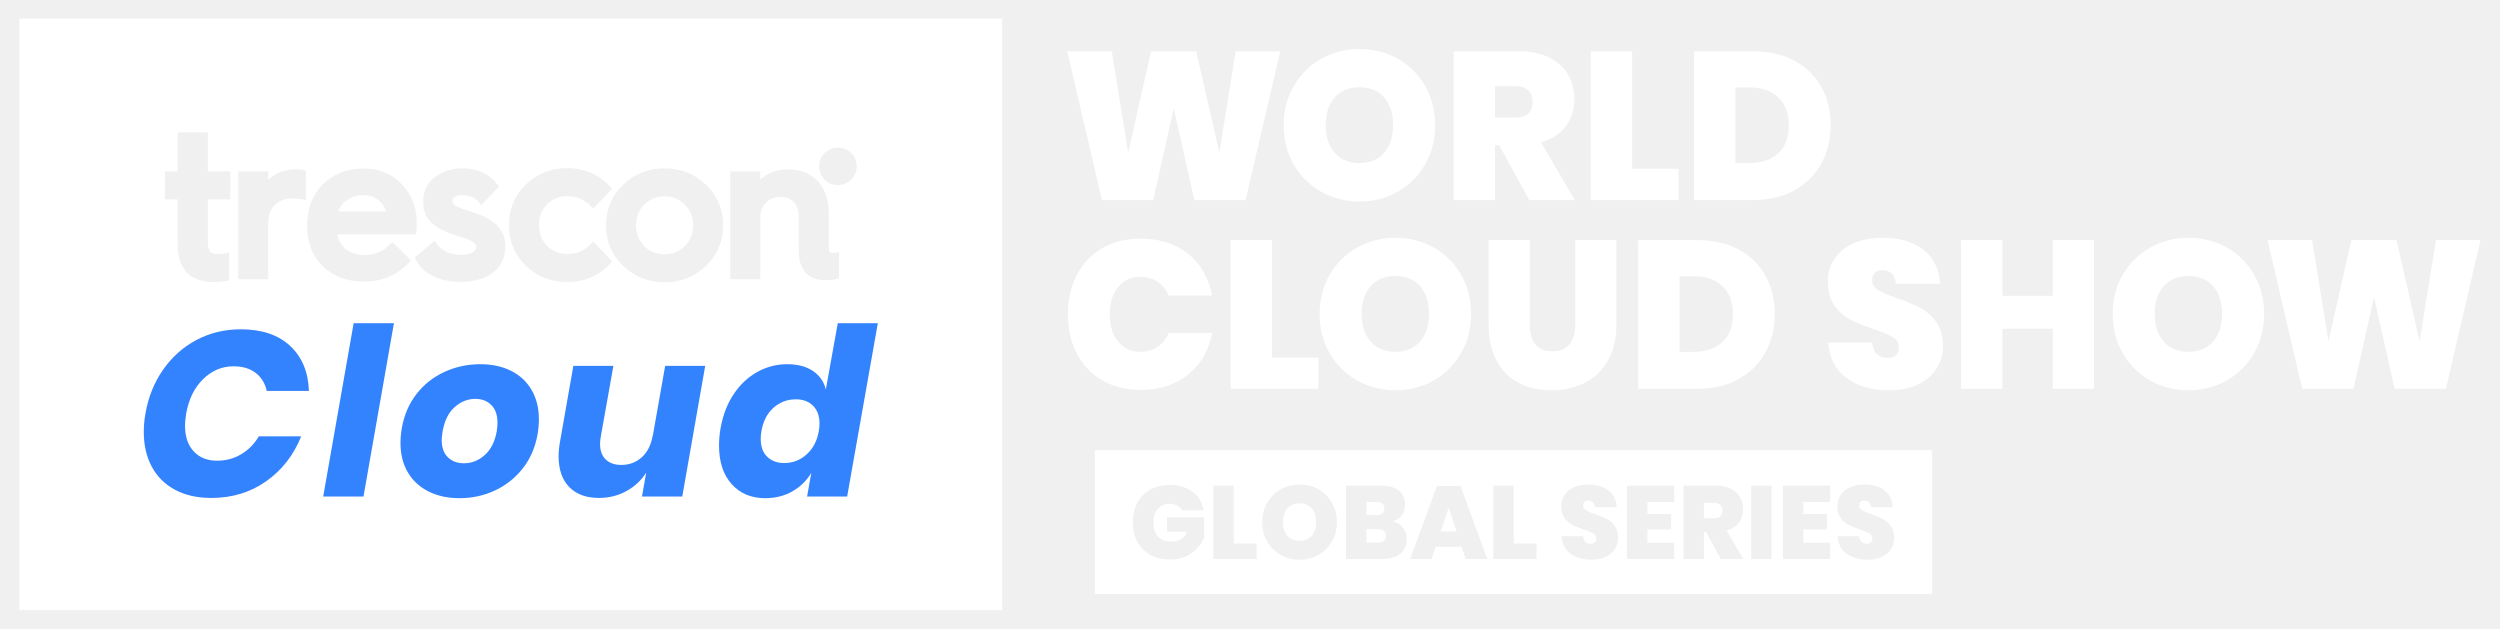
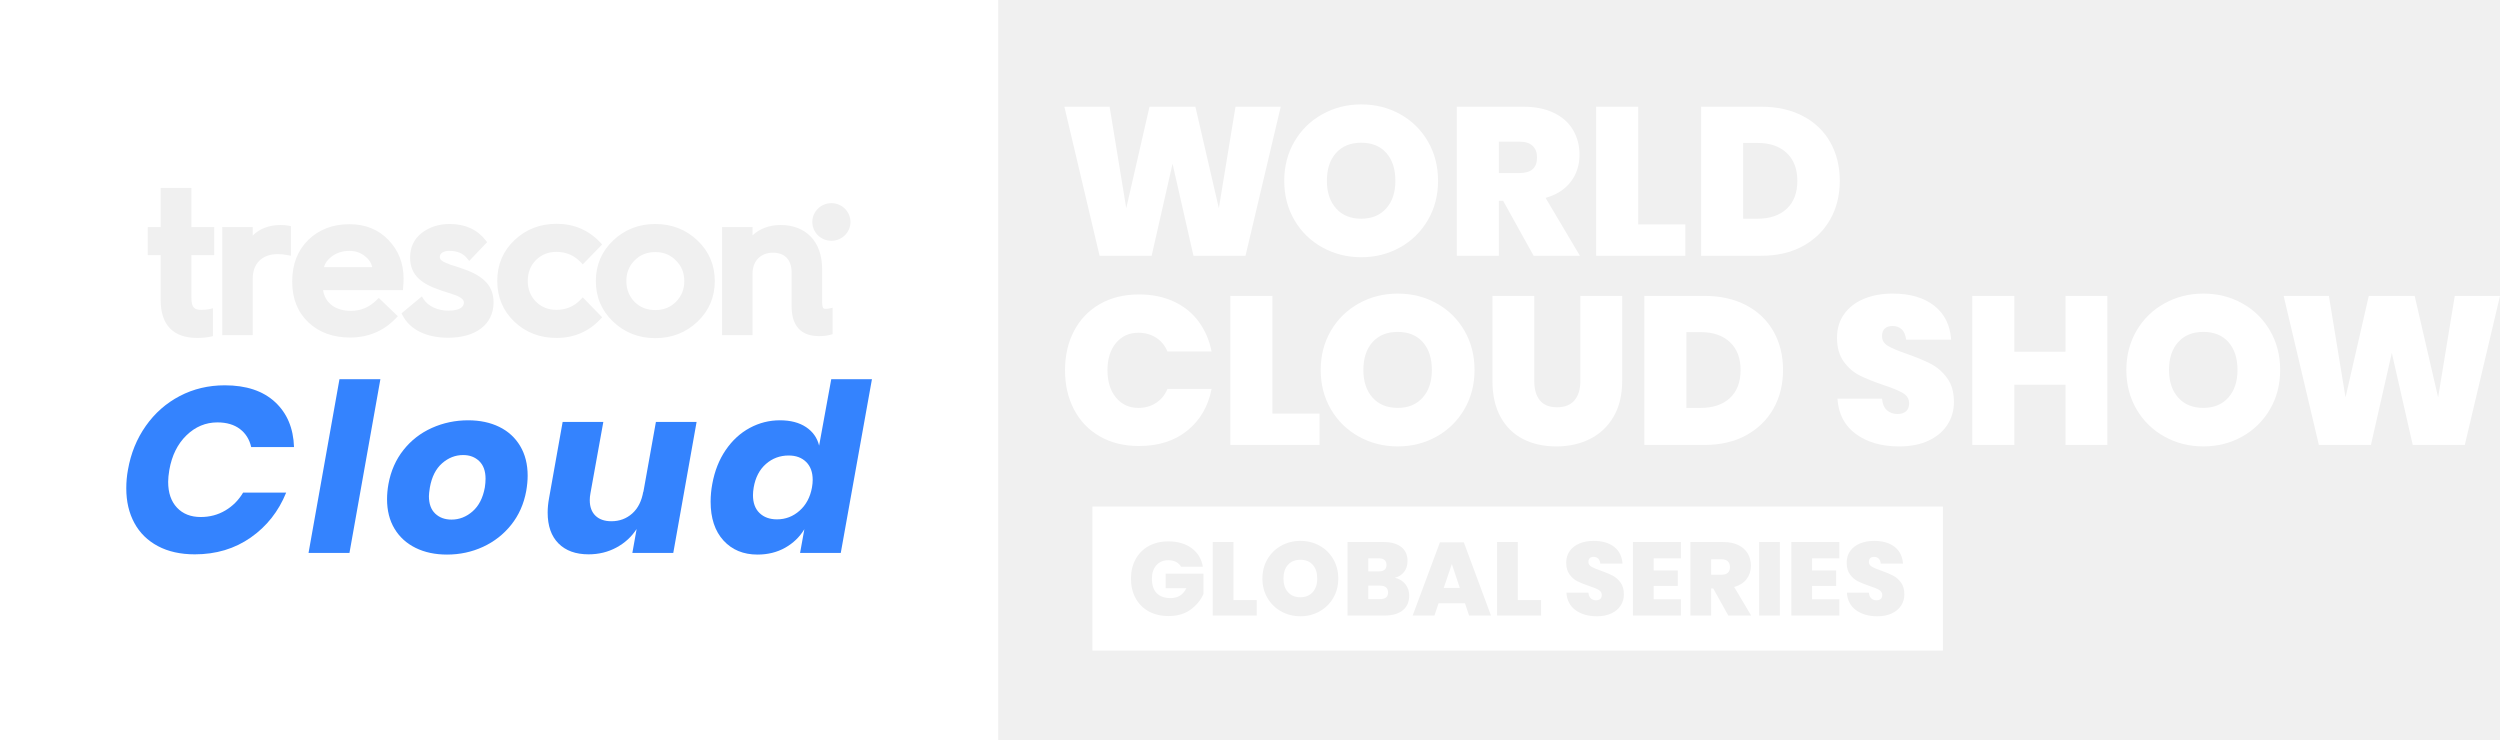
- <svg xmlns="http://www.w3.org/2000/svg" version="1.1" id="Isolation_Mode" x="0px" y="0px" width="657.333px" height="165.333px" viewBox="0 0 657.333 165.333" enable-background="new 0 0 657.333 165.333" xml:space="preserve">
-   <g>
-     <g>
-       <polygon fill="#FFFFFF" points="336.62,13.5 327.504,52.6 314.032,52.6 308.62,28.466 303.208,52.6 289.732,52.6 280.621,13.5     292.328,13.5 296.635,40.12 302.655,13.5 314.529,13.5 320.602,40.12 324.912,13.5   " />
-       <path fill="#FFFFFF" d="M367.54,15.46c3.035,1.713,5.428,4.099,7.18,7.153c1.746,3.056,2.623,6.496,2.623,10.328    c0,3.828-0.885,7.271-2.65,10.324c-1.77,3.057-4.17,5.44-7.207,7.153c-3.039,1.711-6.379,2.567-10.023,2.567    s-6.996-0.856-10.051-2.567c-3.057-1.713-5.469-4.097-7.234-7.153c-1.768-3.055-2.65-6.496-2.65-10.324    c0-3.832,0.885-7.272,2.65-10.328c1.768-3.057,4.178-5.44,7.234-7.153c3.055-1.711,6.406-2.567,10.051-2.567    C361.139,12.893,364.5,13.75,367.54,15.46 M350.946,25.624c-1.586,1.785-2.377,4.225-2.377,7.318c0,3.018,0.791,5.428,2.377,7.232    c1.58,1.805,3.754,2.705,6.516,2.705c2.723,0,4.877-0.9,6.461-2.705c1.582-1.805,2.373-4.215,2.373-7.232    c0-3.094-0.781-5.533-2.346-7.318c-1.566-1.787-3.729-2.68-6.488-2.68S352.526,23.836,350.946,25.624" />
-       <path fill="#FFFFFF" d="M402.083,52.6l-7.898-14.416h-1.104V52.6H382.2V13.5h17.176c3.129,0,5.789,0.544,7.979,1.629    c2.191,1.087,3.842,2.588,4.943,4.501c1.104,1.915,1.656,4.068,1.656,6.46c0,2.728-0.754,5.09-2.264,7.099    c-1.512,2.006-3.684,3.414-6.518,4.225l8.891,15.186h-11.98V52.6z M393.079,30.897h5.355c3.02,0,4.529-1.361,4.529-4.088    c0-1.287-0.377-2.299-1.131-3.035c-0.756-0.736-1.889-1.104-3.398-1.104h-5.355V30.897z" />
-       <polygon fill="#FFFFFF" points="429.141,44.373 441.344,44.373 441.344,52.6 418.26,52.6 418.26,13.5 429.141,13.5   " />
-       <path fill="#FFFFFF" d="M478.842,43.073c-1.658,2.963-4.014,5.295-7.066,6.986c-3.059,1.693-6.648,2.541-10.771,2.541H445.43V13.5    h15.574c4.121,0,7.721,0.819,10.797,2.458c3.074,1.641,5.432,3.932,7.068,6.875c1.637,2.945,2.457,6.314,2.457,10.107    S480.499,40.108,478.842,43.073 M467.577,40.286c1.84-1.729,2.762-4.178,2.762-7.346c0-3.129-0.922-5.567-2.762-7.316    c-1.842-1.75-4.363-2.624-7.566-2.624h-3.699v19.88h3.699C463.211,42.879,465.735,42.016,467.577,40.286" />
-       <path fill="#FFFFFF" d="M308.922,64.595c2.633,1.231,4.777,2.981,6.435,5.245c1.655,2.266,2.778,4.889,3.368,7.871h-11.432    c-0.627-1.547-1.603-2.753-2.927-3.618c-1.324-0.864-2.854-1.297-4.584-1.297c-2.393,0-4.326,0.894-5.798,2.679    c-1.473,1.786-2.208,4.17-2.208,7.152c0,2.98,0.736,5.375,2.208,7.178c1.473,1.805,3.405,2.707,5.798,2.707    c1.729,0,3.259-0.443,4.584-1.324c1.325-0.885,2.3-2.1,2.927-3.646h11.432c-0.883,4.564-2.973,8.203-6.268,10.906    c-3.295,2.707-7.465,4.061-12.509,4.061c-3.866,0-7.244-0.835-10.133-2.513c-2.892-1.675-5.119-4.022-6.682-7.04    c-1.566-3.02-2.348-6.463-2.348-10.327c0-3.866,0.782-7.31,2.348-10.329c1.563-3.018,3.791-5.363,6.682-7.04    c2.889-1.674,6.267-2.513,10.133-2.513C303.298,62.745,306.291,63.362,308.922,64.595" />
-       <polygon fill="#FFFFFF" points="334.463,94.003 346.668,94.003 346.668,102.231 323.584,102.231 323.584,63.13 334.463,63.13       " />
-       <path fill="#FFFFFF" d="M376.981,65.09c3.037,1.713,5.432,4.098,7.18,7.152c1.75,3.057,2.623,6.5,2.623,10.326    c0,3.83-0.883,7.271-2.65,10.328c-1.768,3.055-4.17,5.439-7.207,7.15c-3.037,1.712-6.379,2.566-10.021,2.566    c-3.646,0-6.996-0.854-10.051-2.566c-3.059-1.711-5.469-4.096-7.236-7.15c-1.766-3.057-2.65-6.498-2.65-10.328    c0-3.828,0.885-7.27,2.65-10.326c1.77-3.055,4.18-5.439,7.236-7.152c3.055-1.711,6.402-2.566,10.051-2.566    C370.583,62.524,373.944,63.379,376.981,65.09 M360.385,75.254c-1.584,1.784-2.373,4.225-2.373,7.316    c0,3.02,0.789,5.432,2.373,7.233c1.584,1.806,3.756,2.707,6.52,2.707c2.721,0,4.877-0.901,6.461-2.707    c1.582-1.803,2.373-4.215,2.373-7.233c0-3.092-0.783-5.532-2.348-7.316c-1.564-1.787-3.729-2.68-6.486-2.68    C364.141,72.575,361.969,73.467,360.385,75.254" />
-       <path fill="#FFFFFF" d="M402.247,63.13v22.312c0,2.209,0.486,3.914,1.463,5.107c0.975,1.198,2.457,1.796,4.445,1.796    s3.488-0.608,4.502-1.819c1.012-1.219,1.518-2.91,1.518-5.084V63.13h10.824v22.312c0,3.683-0.746,6.813-2.236,9.391    c-1.49,2.576-3.523,4.52-6.102,5.824c-2.578,1.309-5.488,1.959-8.727,1.959c-3.24,0-6.102-0.641-8.586-1.932    c-2.486-1.287-4.43-3.221-5.826-5.799c-1.4-2.576-2.102-5.725-2.102-9.443V63.13H402.247z" />
-       <path fill="#FFFFFF" d="M464.153,92.706c-1.656,2.964-4.016,5.293-7.07,6.984c-3.053,1.693-6.645,2.541-10.768,2.541h-15.572    V63.13h15.572c4.123,0,7.721,0.819,10.797,2.458c3.072,1.641,5.43,3.93,7.068,6.875c1.637,2.945,2.457,6.314,2.457,10.105    C466.637,86.364,465.809,89.743,464.153,92.706 M452.885,89.916c1.842-1.729,2.764-4.177,2.764-7.345    c0-3.129-0.922-5.569-2.764-7.316c-1.842-1.749-4.363-2.624-7.563-2.624h-3.701v19.881h3.701    C448.522,92.511,451.043,91.647,452.885,89.916" />
-       <path fill="#FFFFFF" d="M509.213,96.875c-1.104,1.768-2.723,3.166-4.859,4.195c-2.135,1.031-4.691,1.545-7.676,1.545    c-4.529,0-8.256-1.084-11.184-3.256c-2.926-2.172-4.52-5.265-4.775-9.275h11.541c0.111,1.359,0.533,2.372,1.271,3.035    c0.736,0.662,1.637,0.994,2.707,0.994c0.955,0,1.701-0.241,2.236-0.719c0.531-0.479,0.801-1.158,0.801-2.043    c0-1.179-0.533-2.088-1.604-2.732c-1.066-0.645-2.762-1.354-5.08-2.127c-2.467-0.846-4.5-1.676-6.102-2.486    c-1.604-0.811-2.982-2.023-4.145-3.645c-1.158-1.621-1.736-3.699-1.736-6.24c0-2.43,0.625-4.52,1.877-6.268    c1.252-1.75,2.963-3.076,5.135-3.977c2.172-0.902,4.639-1.354,7.398-1.354c4.494,0,8.072,1.061,10.742,3.176    c2.67,2.117,4.131,5.09,4.391,8.918h-11.65c-0.15-1.215-0.525-2.116-1.133-2.707c-0.607-0.588-1.408-0.883-2.404-0.883    c-0.846,0-1.508,0.22-1.986,0.664c-0.479,0.44-0.719,1.104-0.719,1.987c0,1.104,0.523,1.97,1.574,2.597    c1.049,0.625,2.697,1.326,4.943,2.098c2.467,0.884,4.51,1.75,6.131,2.596c1.617,0.85,3.016,2.08,4.195,3.701    s1.768,3.719,1.768,6.297C510.872,93.138,510.321,95.106,509.213,96.875" />
-       <polygon fill="#FFFFFF" points="550.579,63.13 550.579,102.231 539.754,102.231 539.754,86.438 526.5,86.438 526.5,102.231     515.622,102.231 515.622,63.13 526.5,63.13 526.5,77.768 539.754,77.768 539.754,63.13   " />
-       <path fill="#FFFFFF" d="M585.508,65.09c3.037,1.713,5.43,4.098,7.18,7.152c1.746,3.057,2.623,6.5,2.623,10.326    c0,3.83-0.883,7.271-2.65,10.328c-1.77,3.055-4.17,5.439-7.207,7.15c-3.039,1.712-6.379,2.566-10.023,2.566    s-6.994-0.854-10.053-2.566c-3.055-1.711-5.465-4.096-7.234-7.15c-1.764-3.057-2.646-6.498-2.646-10.328    c0-3.828,0.883-7.27,2.646-10.326c1.77-3.055,4.18-5.439,7.234-7.152c3.059-1.711,6.408-2.566,10.053-2.566    C579.112,62.524,582.471,63.379,585.508,65.09 M568.915,75.254c-1.584,1.784-2.375,4.225-2.375,7.316    c0,3.02,0.791,5.432,2.375,7.233c1.58,1.806,3.756,2.707,6.516,2.707c2.725,0,4.877-0.901,6.461-2.707    c1.584-1.803,2.375-4.215,2.375-7.233c0-3.092-0.781-5.532-2.346-7.316c-1.564-1.787-3.729-2.68-6.49-2.68    S570.495,73.467,568.915,75.254" />
-       <polygon fill="#FFFFFF" points="652.213,63.13 643.102,102.231 629.625,102.231 624.213,78.098 618.803,102.231 605.329,102.231     596.213,63.13 607.922,63.13 612.229,89.75 618.25,63.13 630.124,63.13 636.198,89.75 640.504,63.13   " />
-     </g>
-     <g>
-       <path fill="#FFFFFF" d="M362.305,139.133h-3.023v3.541h3.023c1.396,0,2.096-0.581,2.096-1.742    C364.401,139.735,363.702,139.133,362.305,139.133z" />
-       <path fill="#FFFFFF" d="M363.995,133.714c0-1.161-0.684-1.745-2.045-1.745h-2.67v3.432h2.695    C363.321,135.405,363.995,134.84,363.995,133.714z" />
-       <path fill="#FFFFFF" d="M287.877,118.381v37.801h220.139v-37.801H287.877z M316.625,141.313c-0.69,1.6-1.793,2.965-3.31,4.101    c-1.518,1.135-3.43,1.7-5.734,1.7c-1.961,0-3.678-0.412-5.149-1.236c-1.471-0.827-2.602-1.984-3.391-3.473    c-0.79-1.489-1.186-3.188-1.186-5.094c0-1.906,0.396-3.602,1.186-5.082c0.79-1.479,1.911-2.631,3.364-3.457    c1.452-0.826,3.16-1.242,5.121-1.242c2.469,0,4.495,0.602,6.073,1.8c1.579,1.198,2.533,2.813,2.859,4.85h-5.638    c-0.291-0.526-0.718-0.944-1.28-1.254c-0.563-0.308-1.226-0.462-1.988-0.462c-1.308,0-2.347,0.439-3.119,1.32    c-0.771,0.882-1.156,2.058-1.156,3.527c0,1.672,0.413,2.936,1.239,3.799c0.825,0.861,2.037,1.295,3.637,1.295    c0.907,0,1.707-0.219,2.397-0.654c0.689-0.436,1.234-1.079,1.634-1.936h-5.338v-3.811h9.778V141.313z M330.409,146.981h-11.387    v-19.287h5.365v15.226h6.021V146.981z M350.209,142.375c-0.871,1.508-2.057,2.686-3.555,3.529s-3.146,1.264-4.945,1.264    c-1.797,0-3.449-0.42-4.957-1.264c-1.508-0.848-2.695-2.021-3.568-3.529c-0.869-1.506-1.307-3.202-1.307-5.092    c0-1.889,0.438-3.588,1.307-5.094c0.871-1.508,2.063-2.686,3.568-3.529c1.508-0.842,3.16-1.268,4.957-1.268    c1.816,0,3.475,0.426,4.973,1.268c1.498,0.848,2.68,2.021,3.541,3.529c0.861,1.506,1.293,3.205,1.293,5.094    S351.081,140.87,350.209,142.375z M368.213,145.604c-1.105,0.918-2.697,1.377-4.768,1.377h-9.531v-19.287h9.314    c1.943,0,3.463,0.428,4.563,1.281c1.1,0.852,1.648,2.09,1.648,3.702c0,1.146-0.303,2.103-0.9,2.875    c-0.6,0.771-1.389,1.276-2.369,1.511c1.146,0.273,2.049,0.838,2.709,1.689c0.664,0.854,0.996,1.843,0.996,2.971    C369.875,143.393,369.323,144.686,368.213,145.604z M385.375,146.981l-1.063-3.215h-6.836l-1.063,3.215h-5.641l7.057-19.207h6.184    l7.027,19.207H385.375z M404.006,146.981h-11.385v-19.287h5.365v15.226h6.02V146.981z M424.625,144.337    c-0.545,0.871-1.342,1.563-2.396,2.069c-1.053,0.511-2.313,0.765-3.785,0.765c-2.232,0-4.072-0.537-5.518-1.606    c-1.443-1.072-2.229-2.597-2.355-4.578h5.693c0.055,0.674,0.264,1.172,0.625,1.502c0.363,0.324,0.809,0.49,1.336,0.49    c0.473,0,0.84-0.119,1.102-0.356c0.264-0.233,0.398-0.571,0.398-1.007c0-0.582-0.264-1.028-0.791-1.35    c-0.527-0.316-1.361-0.666-2.508-1.049c-1.217-0.415-2.221-0.822-3.012-1.223c-0.787-0.4-1.469-1.002-2.039-1.799    c-0.574-0.799-0.861-1.826-0.861-3.078c0-1.198,0.311-2.229,0.93-3.092c0.615-0.862,1.459-1.517,2.531-1.961    c1.07-0.443,2.285-0.668,3.648-0.668c2.215,0,3.982,0.521,5.299,1.565c1.316,1.045,2.037,2.513,2.166,4.401h-5.748    c-0.072-0.602-0.258-1.045-0.559-1.336c-0.299-0.291-0.693-0.435-1.184-0.435c-0.42,0-0.744,0.106-0.98,0.324    c-0.236,0.22-0.357,0.547-0.357,0.981c0,0.543,0.26,0.971,0.777,1.277c0.518,0.311,1.33,0.654,2.438,1.037    c1.219,0.438,2.225,0.861,3.025,1.279c0.797,0.42,1.488,1.027,2.068,1.824c0.58,0.801,0.871,1.836,0.871,3.107    C425.446,142.495,425.172,143.465,424.625,144.337z M440.209,131.969h-7.057v3.188h6.238v4.061h-6.238v3.487h7.057v4.276h-12.424    v-19.287h12.424V131.969z M452.465,146.981l-3.895-7.109h-0.545v7.109h-5.367v-19.287h8.473c1.543,0,2.855,0.27,3.938,0.804    c1.08,0.536,1.893,1.276,2.438,2.221c0.545,0.945,0.816,2.007,0.816,3.187c0,1.345-0.371,2.512-1.115,3.502    s-1.816,1.685-3.213,2.084l4.385,7.49H452.465L452.465,146.981z M465.815,146.981h-5.367v-19.287h5.367V146.981z M481.206,131.969    h-7.057v3.188h6.238v4.061h-6.238v3.487h7.057v4.276h-12.422v-19.287h12.422V131.969z M497.221,144.337    c-0.547,0.871-1.346,1.563-2.398,2.069c-1.053,0.511-2.314,0.765-3.785,0.765c-2.234,0-4.072-0.537-5.518-1.606    c-1.443-1.072-2.229-2.597-2.357-4.578h5.693c0.057,0.674,0.264,1.172,0.629,1.502c0.359,0.324,0.807,0.49,1.334,0.49    c0.471,0,0.84-0.119,1.104-0.356c0.264-0.233,0.395-0.571,0.395-1.007c0-0.582-0.266-1.028-0.789-1.35    c-0.525-0.316-1.363-0.666-2.508-1.049c-1.215-0.415-2.219-0.822-3.008-1.223c-0.791-0.4-1.473-1.002-2.047-1.799    c-0.57-0.799-0.855-1.826-0.855-3.078c0-1.198,0.309-2.229,0.926-3.092c0.619-0.862,1.461-1.517,2.535-1.961    c1.068-0.443,2.287-0.668,3.646-0.668c2.215,0,3.982,0.521,5.301,1.565c1.314,1.045,2.035,2.513,2.164,4.401h-5.748    c-0.068-0.602-0.258-1.045-0.557-1.336s-0.695-0.435-1.186-0.435c-0.416,0-0.744,0.106-0.982,0.324    c-0.236,0.22-0.354,0.547-0.354,0.981c0,0.543,0.26,0.971,0.777,1.277c0.518,0.311,1.33,0.654,2.438,1.037    c1.217,0.438,2.225,0.861,3.021,1.279c0.801,0.42,1.49,1.027,2.072,1.824c0.58,0.801,0.871,1.836,0.871,3.107    C498.038,142.495,497.764,143.465,497.221,144.337z" />
-       <polygon fill="#FFFFFF" points="378.811,139.735 382.977,139.735 380.911,133.468   " />
-       <path fill="#FFFFFF" d="M341.711,132.354c-1.363,0-2.436,0.438-3.215,1.319c-0.781,0.881-1.172,2.084-1.172,3.608    c0,1.49,0.391,2.679,1.172,3.566c0.779,0.891,1.852,1.336,3.215,1.336c1.342,0,2.404-0.445,3.188-1.336    c0.779-0.889,1.172-2.076,1.172-3.566c0-1.524-0.389-2.729-1.158-3.608C344.141,132.793,343.075,132.354,341.711,132.354z" />
-       <path fill="#FFFFFF" d="M450.667,132.216h-2.641v4.06h2.641c1.49,0,2.232-0.674,2.232-2.017c0-0.638-0.188-1.135-0.559-1.501    C451.971,132.397,451.413,132.216,450.667,132.216z" />
-     </g>
-     <g>
-       <g>
-         <path fill="#FFFFFF" d="M174.742,51.633c-2.188,0-3.949,0.719-5.383,2.203c-1.425,1.472-2.116,3.239-2.116,5.403     c0,2.144,0.69,3.929,2.116,5.456c1.452,1.444,3.212,2.148,5.383,2.148c2.139,0,3.886-0.706,5.339-2.159     c1.45-1.499,2.16-3.284,2.16-5.445c0-2.176-0.707-3.939-2.16-5.394C178.637,52.352,176.895,51.633,174.742,51.633z" />
-         <path fill="#FFFFFF" d="M5.12,4.916v155.501h258.379V4.916H5.12z M60.558,52.427h-5.896v11.166c0,2.704,0.861,3.196,2.559,3.196     c0.831,0,1.483-0.06,2.054-0.191l0.964-0.222v7.297l-0.607,0.144c-0.955,0.226-2.124,0.34-3.474,0.34     c-6.179,0-9.445-3.413-9.445-9.873V52.427h-3.347v-7.365h3.347V34.808h7.949v10.254h5.896V52.427z M80.421,52.602l-0.941-0.188     c-0.832-0.165-1.673-0.25-2.502-0.25c-3.969,0-6.437,2.446-6.437,6.386v14.863h-7.897V45.062h7.897v2.23     c1.699-1.762,4.23-2.763,7.182-2.763c0.791,0,1.486,0.061,2.067,0.178l0.632,0.127V52.602z M107.563,69.025     c-3.169,3.335-7.151,5.025-11.834,5.025c-4.403,0-8.036-1.344-10.796-3.991c-2.769-2.657-4.175-6.225-4.175-10.608v-0.213     c0-4.409,1.402-8.047,4.163-10.81c2.785-2.729,6.364-4.109,10.649-4.109c4.121,0,7.514,1.389,10.083,4.127     c2.608,2.718,3.931,6.138,3.931,10.155c0,0.813-0.052,1.548-0.109,2.292l-0.054,0.728H88.739     c0.527,3.377,3.217,5.436,7.204,5.436c2.568,0,4.749-0.932,6.667-2.851l0.549-0.549l4.94,4.803L107.563,69.025z M121.087,74.105     c-5.58,0-9.863-2.133-11.75-5.852l-0.284-0.556l5.256-4.435l0.484,0.759c1.175,1.839,3.626,2.982,6.399,2.982     c1.202,0,3.995-0.211,3.995-2.136c0-0.752-0.783-1.248-1.122-1.427l-0.055-0.033c-0.5-0.317-1.593-0.683-2.316-0.923     c-0.216-0.073-0.481-0.157-0.775-0.252c-0.833-0.265-1.866-0.596-2.559-0.878c-4.903-1.76-7.09-4.314-7.09-8.278     c0-2.702,1.011-4.878,3.006-6.462c2.023-1.562,4.454-2.351,7.236-2.351c3.978,0,7.101,1.427,9.282,4.237l0.413,0.533     l-4.649,4.929l-0.565-0.72c-1.007-1.281-2.548-1.929-4.586-1.929c-1.13,0-2.452,0.419-2.452,1.602     c0,0.498,0.192,0.768,0.86,1.196c0.147,0.094,0.617,0.337,1.997,0.87c0.73,0.195,1.952,0.626,2.938,0.971l0.423,0.149     c5.326,1.89,7.7,4.578,7.7,8.713C132.872,70.545,128.355,74.105,121.087,74.105z M160.474,69.285     c-3.011,3.231-6.814,4.872-11.306,4.872c-4.301,0-7.969-1.433-10.906-4.257c-2.94-2.833-4.435-6.438-4.435-10.715     c0-4.241,1.495-7.827,4.435-10.66c2.974-2.864,6.642-4.312,10.906-4.312c4.492,0,8.295,1.641,11.306,4.872l0.509,0.547     l-5.021,5.222l-0.567-0.599c-1.679-1.775-3.773-2.676-6.227-2.676c-2.141,0-3.887,0.707-5.339,2.159     c-1.396,1.444-2.107,3.279-2.107,5.446c0,2.169,0.711,4.004,2.116,5.456c1.444,1.445,3.19,2.148,5.33,2.148     c2.453,0,4.548-0.899,6.227-2.675l0.567-0.6l5.021,5.226L160.474,69.285z M185.646,69.9c-2.972,2.86-6.641,4.312-10.904,4.312     c-4.264,0-7.933-1.451-10.905-4.312c-2.981-2.867-4.493-6.453-4.493-10.662c0-4.204,1.512-7.793,4.493-10.661     c2.972-2.86,6.641-4.312,10.905-4.312c4.263,0,7.932,1.451,10.904,4.312c2.98,2.868,4.49,6.455,4.49,10.661     C190.136,63.447,188.626,67.033,185.646,69.9z M220.627,73.166l-0.571,0.163c-0.821,0.235-1.796,0.351-2.98,0.351     c-3.218,0-7.057-1.354-7.057-7.799v-8.926c0-3.281-1.765-5.163-4.843-5.163c-3.15,0-5.268,2.182-5.268,5.431v16.19h-7.897V45.062     h7.897v2.195c1.736-1.722,4.324-2.728,7.235-2.728c6.644,0,10.774,4.416,10.774,11.521v8.446c0,2.027,0.339,2.027,1.017,2.027     c0.262,0,0.539-0.048,0.749-0.09l0.944-0.192V73.166z M220.314,48.672c-2.722,0-4.936-2.214-4.936-4.938     c0-2.724,2.214-4.937,4.936-4.937c2.723,0,4.938,2.213,4.938,4.937C225.252,46.458,223.037,48.672,220.314,48.672z" />
-         <path fill="#FFFFFF" d="M99.791,52.882c-1.204-1.058-2.581-1.567-4.222-1.567c-1.788,0-3.359,0.516-4.667,1.533     c-1.004,0.782-1.641,1.682-1.932,2.735h12.488C101.27,54.562,100.714,53.657,99.791,52.882z" />
-       </g>
-       <g>
-         <path fill="#3483FE" d="M76.297,90.958c3.12,2.916,4.762,6.856,4.926,11.823H70.139c-0.452-2.011-1.428-3.592-2.926-4.741     c-1.5-1.148-3.438-1.726-5.819-1.726c-3.039,0-5.708,1.131-8.007,3.388c-2.299,2.259-3.777,5.276-4.434,9.054     c-0.205,1.231-0.307,2.279-0.307,3.141c0,2.875,0.759,5.134,2.278,6.773c1.519,1.645,3.572,2.464,6.158,2.464     c2.34,0,4.465-0.573,6.375-1.723c1.909-1.15,3.438-2.71,4.588-4.682h11.146c-1.971,4.928-5.03,8.858-9.175,11.794     c-4.147,2.937-8.972,4.403-14.473,4.403c-3.695,0-6.878-0.719-9.546-2.157c-2.668-1.437-4.701-3.456-6.095-6.066     c-1.397-2.605-2.095-5.633-2.095-9.081c0-1.684,0.144-3.307,0.432-4.866c0.738-4.312,2.278-8.149,4.619-11.517     c2.339-3.365,5.274-5.983,8.805-7.852c3.531-1.868,7.411-2.803,11.64-2.803C68.845,86.584,73.177,88.043,76.297,90.958" />
-         <polygon fill="#3483FE" points="103.578,84.983 95.573,130.555 84.98,130.555 92.986,84.983    " />
-         <path fill="#3483FE" d="M134.338,97.485c2.319,1.15,4.127,2.823,5.42,5.019c1.294,2.198,1.939,4.794,1.939,7.791     c0,1.23-0.123,2.566-0.369,4.003c-0.616,3.408-1.909,6.364-3.88,8.868c-1.969,2.505-4.403,4.434-7.297,5.79     c-2.896,1.354-6.004,2.032-9.33,2.032c-3.08,0-5.79-0.586-8.129-1.757c-2.341-1.17-4.157-2.842-5.451-5.019     c-1.293-2.175-1.939-4.762-1.939-7.76c0-1.271,0.123-2.606,0.369-4.003c0.615-3.406,1.909-6.373,3.88-8.898     c1.97-2.525,4.424-4.454,7.359-5.789c2.934-1.335,6.066-2,9.392-2C129.34,95.762,132.018,96.337,134.338,97.485 M119.558,107.032     c-1.621,1.437-2.679,3.551-3.171,6.342c-0.165,1.067-0.246,1.828-0.246,2.278c0,2.013,0.544,3.543,1.632,4.589     c1.087,1.047,2.495,1.57,4.219,1.57c2.012,0,3.827-0.718,5.45-2.156c1.621-1.437,2.678-3.529,3.172-6.281     c0.123-0.821,0.185-1.58,0.185-2.278c0-2.011-0.545-3.552-1.633-4.619c-1.088-1.067-2.474-1.6-4.156-1.6     C122.997,104.876,121.18,105.594,119.558,107.032" />
-         <path fill="#3483FE" d="M185.423,96.192l-6.035,34.363h-10.592l1.108-6.281c-1.313,2.055-3.059,3.676-5.234,4.865     c-2.177,1.191-4.578,1.786-7.205,1.786c-3.326,0-5.923-0.954-7.792-2.864c-1.868-1.909-2.8-4.608-2.8-8.097     c0-1.19,0.123-2.464,0.37-3.817l3.51-19.955h10.53l-3.325,18.66c-0.123,0.657-0.185,1.273-0.185,1.848     c0,1.766,0.492,3.131,1.478,4.096c0.985,0.964,2.361,1.447,4.126,1.447c2.095,0,3.889-0.679,5.389-2.032     c1.498-1.356,2.453-3.285,2.864-5.79v0.247l3.264-18.476H185.423z" />
-         <path fill="#3483FE" d="M230.81,84.983l-8.067,45.572h-10.532l1.109-6.22c-1.232,2.054-2.894,3.675-4.988,4.865     c-2.095,1.191-4.476,1.788-7.143,1.788c-3.656,0-6.591-1.233-8.809-3.697c-2.216-2.463-3.325-5.851-3.325-10.162     c0-1.56,0.144-3.119,0.432-4.68c0.615-3.407,1.776-6.373,3.479-8.898s3.777-4.454,6.221-5.789     c2.443-1.334,5.039-2.001,7.792-2.001c2.748,0,5.008,0.595,6.773,1.785c1.764,1.192,2.894,2.813,3.387,4.865l3.141-17.429H230.81     z M203.374,107.215c-1.663,1.478-2.72,3.531-3.171,6.159c-0.123,0.738-0.185,1.416-0.185,2.031c0,2.012,0.563,3.572,1.693,4.68     c1.13,1.109,2.638,1.663,4.526,1.663c2.218,0,4.168-0.759,5.851-2.278c1.684-1.518,2.75-3.551,3.202-6.096     c0.124-0.698,0.185-1.355,0.185-1.972c0-2.011-0.565-3.582-1.693-4.711c-1.13-1.129-2.638-1.693-4.526-1.693     C206.997,104.999,205.037,105.737,203.374,107.215" />
-       </g>
-     </g>
+ <svg xmlns="http://www.w3.org/2000/svg" width="500" height="148" viewBox="0 0 500 148" fill="none">
+   <g clip-path="url(#clip0_3_85)">
+     <path d="M256.146 21.344L249.102 51.154H238.692L234.51 32.754L230.329 51.154H219.916L212.876 21.344H221.922L225.25 41.639L229.901 21.344H239.076L243.769 41.639L247.099 21.344H256.146Z" fill="white" />
+     <path d="M280.037 22.839C282.382 24.145 284.231 25.964 285.585 28.292C286.934 30.622 287.612 33.244 287.612 36.166C287.612 39.084 286.928 41.709 285.564 44.037C284.196 46.367 282.342 48.184 279.995 49.49C277.647 50.794 275.066 51.447 272.251 51.447C269.435 51.447 266.845 50.794 264.484 49.49C262.122 48.184 260.259 46.367 258.895 44.037C257.529 41.708 256.847 39.084 256.847 36.166C256.847 33.244 257.531 30.622 258.895 28.292C260.261 25.961 262.123 24.145 264.484 22.839C266.845 21.534 269.434 20.881 272.251 20.881C275.091 20.881 277.688 21.535 280.037 22.839ZM267.215 30.587C265.99 31.948 265.378 33.809 265.378 36.167C265.378 38.467 265.99 40.305 267.215 41.68C268.436 43.056 270.116 43.742 272.25 43.742C274.354 43.742 276.018 43.056 277.242 41.68C278.465 40.304 279.076 38.467 279.076 36.167C279.076 33.808 278.472 31.948 277.263 30.587C276.053 29.225 274.382 28.544 272.25 28.544C270.118 28.544 268.436 29.224 267.215 30.587Z" fill="white" />
+     <path d="M306.728 51.154L300.625 40.163H299.772V51.154H291.365V21.344H304.636C307.054 21.344 309.109 21.759 310.802 22.586C312.495 23.415 313.77 24.559 314.621 26.018C315.474 27.478 315.901 29.119 315.901 30.943C315.901 33.023 315.318 34.823 314.151 36.355C312.983 37.884 311.305 38.958 309.115 39.576L315.985 51.154H306.728V51.154ZM299.771 34.608H303.908C306.242 34.608 307.408 33.57 307.408 31.491C307.408 30.51 307.117 29.738 306.534 29.177C305.95 28.616 305.074 28.335 303.908 28.335H299.771V34.608Z" fill="white" />
+     <path d="M327.635 44.881H337.064V51.154H319.228V21.344H327.635V44.881Z" fill="white" />
+     <path d="M366.039 43.89C364.757 46.149 362.937 47.927 360.579 49.216C358.215 50.507 355.442 51.154 352.256 51.154H340.222V21.344H352.255C355.44 21.344 358.221 21.969 360.598 23.218C362.973 24.469 364.795 26.216 366.059 28.46C367.324 30.705 367.958 33.273 367.958 36.165C367.958 39.057 367.319 41.63 366.039 43.89ZM357.334 41.766C358.756 40.447 359.468 38.58 359.468 36.165C359.468 33.779 358.756 31.921 357.334 30.587C355.911 29.253 353.963 28.587 351.488 28.587H348.63V43.743H351.488C353.961 43.742 355.911 43.084 357.334 41.766Z" fill="white" />
+     <path d="M234.744 60.298C236.778 61.237 238.435 62.571 239.716 64.297C240.995 66.025 241.862 68.024 242.318 70.298H233.485C233.001 69.118 232.246 68.199 231.223 67.539C230.2 66.881 229.018 66.551 227.681 66.551C225.832 66.551 224.339 67.232 223.201 68.593C222.063 69.955 221.495 71.772 221.495 74.046C221.495 76.317 222.064 78.143 223.201 79.518C224.339 80.894 225.832 81.582 227.681 81.582C229.017 81.582 230.2 81.244 231.223 80.572C232.247 79.898 233.001 78.971 233.485 77.793H242.318C241.636 81.272 240.021 84.046 237.475 86.107C234.929 88.171 231.707 89.203 227.81 89.203C224.822 89.203 222.212 88.567 219.98 87.287C217.745 86.01 216.025 84.221 214.817 81.92C213.607 79.618 213.003 76.993 213.003 74.047C213.003 71.1 213.607 68.474 214.817 66.172C216.025 63.872 217.746 62.084 219.98 60.805C222.212 59.529 224.822 58.889 227.81 58.889C230.398 58.888 232.711 59.358 234.744 60.298Z" fill="white" />
+     <path d="M254.479 82.719H263.91V88.991H246.073V59.181H254.479V82.719Z" fill="white" />
+     <path d="M287.332 60.676C289.679 61.982 291.529 63.8 292.88 66.128C294.232 68.459 294.907 71.084 294.907 74.001C294.907 76.921 294.224 79.544 292.859 81.874C291.493 84.204 289.637 86.021 287.29 87.326C284.944 88.631 282.361 89.282 279.547 89.282C276.73 89.282 274.141 88.631 271.781 87.326C269.417 86.021 267.555 84.203 266.19 81.874C264.825 79.544 264.142 76.921 264.142 74.001C264.142 71.082 264.826 68.458 266.19 66.128C267.557 63.799 269.42 61.982 271.781 60.676C274.141 59.371 276.728 58.719 279.547 58.719C282.388 58.719 284.985 59.371 287.332 60.676ZM274.508 68.425C273.285 69.785 272.675 71.646 272.675 74.002C272.675 76.305 273.285 78.143 274.508 79.516C275.732 80.893 277.411 81.58 279.546 81.58C281.649 81.58 283.315 80.893 284.539 79.516C285.761 78.142 286.372 76.303 286.372 74.002C286.372 71.645 285.767 69.785 284.558 68.425C283.35 67.062 281.677 66.381 279.546 66.381C277.411 66.382 275.732 67.062 274.508 68.425Z" fill="white" />
+     <path d="M306.855 59.181V76.192C306.855 77.876 307.23 79.176 307.985 80.085C308.738 80.999 309.884 81.454 311.42 81.454C312.956 81.454 314.115 80.991 314.898 80.068C315.68 79.138 316.071 77.849 316.071 76.192V59.181H324.435V76.192C324.435 79 323.858 81.386 322.707 83.351C321.556 85.315 319.985 86.797 317.992 87.791C316 88.789 313.752 89.285 311.249 89.285C308.745 89.285 306.534 88.796 304.615 87.812C302.694 86.831 301.192 85.356 300.113 83.391C299.031 81.427 298.489 79.026 298.489 76.192V59.181H306.855Z" fill="white" />
+     <path d="M354.689 81.73C353.409 83.989 351.585 85.765 349.226 87.054C346.867 88.345 344.091 88.991 340.905 88.991H328.873V59.181H340.905C344.091 59.181 346.871 59.806 349.248 61.055C351.622 62.306 353.444 64.052 354.709 66.297C355.974 68.542 356.608 71.11 356.608 74.001C356.608 76.895 355.968 79.471 354.689 81.73ZM345.982 79.603C347.405 78.284 348.118 76.418 348.118 74.003C348.118 71.617 347.405 69.757 345.982 68.425C344.559 67.092 342.611 66.425 340.138 66.425H337.278V81.582H340.138C342.611 81.581 344.559 80.922 345.982 79.603Z" fill="white" />
+     <path d="M389.506 84.908C388.653 86.256 387.402 87.322 385.751 88.106C384.102 88.892 382.127 89.284 379.82 89.284C376.321 89.284 373.441 88.458 371.178 86.802C368.918 85.146 367.686 82.788 367.489 79.731H376.406C376.492 80.767 376.818 81.539 377.389 82.045C377.957 82.549 378.653 82.802 379.48 82.802C380.218 82.802 380.795 82.619 381.208 82.254C381.618 81.889 381.827 81.371 381.827 80.697C381.827 79.798 381.415 79.105 380.587 78.614C379.764 78.122 378.453 77.582 376.662 76.992C374.756 76.347 373.185 75.715 371.947 75.097C370.708 74.479 369.643 73.555 368.744 72.318C367.85 71.082 367.403 69.498 367.403 67.561C367.403 65.708 367.886 64.115 368.853 62.782C369.821 61.448 371.143 60.437 372.821 59.75C374.499 59.062 376.406 58.718 378.538 58.718C382.01 58.718 384.775 59.527 386.838 61.139C388.901 62.753 390.03 65.02 390.231 67.938H381.229C381.113 67.012 380.823 66.325 380.353 65.874C379.884 65.426 379.265 65.201 378.496 65.201C377.842 65.201 377.331 65.369 376.961 65.707C376.591 66.043 376.406 66.549 376.406 67.222C376.406 68.064 376.81 68.724 377.622 69.202C378.432 69.679 379.706 70.213 381.441 70.802C383.348 71.476 384.926 72.136 386.179 72.781C387.428 73.429 388.509 74.367 389.42 75.602C390.331 76.838 390.786 78.438 390.786 80.403C390.788 82.059 390.362 83.559 389.506 84.908Z" fill="white" />
+     <path d="M421.469 59.181V88.991H413.104V76.951H402.863V88.991H394.458V59.181H402.863V70.341H413.104V59.181H421.469Z" fill="white" />
+     <path d="M448.458 60.676C450.805 61.982 452.654 63.8 454.006 66.128C455.355 68.459 456.033 71.084 456.033 74.001C456.033 76.921 455.35 79.544 453.985 81.874C452.617 84.204 450.763 86.021 448.416 87.326C446.068 88.631 443.487 89.282 440.672 89.282C437.856 89.282 435.267 88.631 432.904 87.326C430.543 86.021 428.681 84.203 427.314 81.874C425.951 79.544 425.27 76.921 425.27 74.001C425.27 71.082 425.952 68.458 427.314 66.128C428.682 63.799 430.544 61.982 432.904 60.676C435.267 59.371 437.855 58.719 440.672 58.719C443.516 58.719 446.111 59.371 448.458 60.676ZM435.637 68.425C434.413 69.785 433.802 71.646 433.802 74.002C433.802 76.305 434.413 78.143 435.637 79.516C436.858 80.893 438.539 81.58 440.672 81.58C442.777 81.58 444.44 80.893 445.664 79.516C446.888 78.142 447.499 76.303 447.499 74.002C447.499 71.645 446.896 69.785 445.686 68.425C444.478 67.062 442.805 66.381 440.672 66.381C438.538 66.381 436.858 67.062 435.637 68.425Z" fill="white" />
+     <path d="M500 59.181L492.96 88.991H482.547L478.365 70.593L474.185 88.991H463.773L456.73 59.181H465.777L469.105 79.476L473.757 59.181H482.932L487.625 79.476L490.953 59.181H500Z" fill="white" />
+     <path d="M275.992 117.125H273.656V119.824H275.992C277.071 119.824 277.612 119.382 277.612 118.496C277.612 117.584 277.071 117.125 275.992 117.125Z" fill="white" />
+     <path d="M277.298 112.994C277.298 112.108 276.769 111.663 275.718 111.663H273.655V114.28H275.737C276.777 114.283 277.298 113.852 277.298 112.994Z" fill="white" />
+     <path d="M218.483 101.304V130.123H388.581V101.304H218.483V101.304ZM240.696 118.787C240.163 120.007 239.31 121.047 238.138 121.913C236.965 122.779 235.488 123.209 233.708 123.209C232.192 123.209 230.866 122.895 229.729 122.267C228.592 121.637 227.718 120.755 227.109 119.619C226.498 118.484 226.192 117.189 226.192 115.736C226.192 114.283 226.498 112.99 227.109 111.861C227.719 110.734 228.585 109.856 229.708 109.226C230.83 108.596 232.15 108.279 233.665 108.279C235.573 108.279 237.138 108.738 238.358 109.651C239.578 110.565 240.315 111.796 240.567 113.349H236.21C235.985 112.948 235.655 112.629 235.221 112.393C234.786 112.158 234.274 112.041 233.685 112.041C232.674 112.041 231.872 112.375 231.275 113.047C230.679 113.719 230.382 114.616 230.382 115.736C230.382 117.011 230.701 117.974 231.339 118.632C231.977 119.289 232.913 119.619 234.15 119.619C234.85 119.619 235.468 119.452 236.002 119.121C236.534 118.788 236.955 118.298 237.264 117.645H233.14V114.739H240.695V118.787H240.696ZM251.346 123.108H242.548V108.404H246.693V120.012H251.346V123.108H251.346ZM266.646 119.597C265.973 120.746 265.056 121.644 263.899 122.287C262.741 122.93 261.468 123.251 260.078 123.251C258.689 123.251 257.413 122.93 256.248 122.287C255.082 121.64 254.165 120.746 253.491 119.597C252.819 118.448 252.481 117.155 252.481 115.714C252.481 114.274 252.819 112.979 253.491 111.831C254.164 110.681 255.085 109.783 256.248 109.14C257.413 108.499 258.689 108.174 260.078 108.174C261.481 108.174 262.763 108.499 263.92 109.14C265.078 109.787 265.991 110.681 266.656 111.831C267.322 112.979 267.655 114.274 267.655 115.714C267.655 117.155 267.319 118.449 266.646 119.597ZM280.557 122.058C279.703 122.758 278.473 123.108 276.873 123.108H269.508V108.404H276.705C278.207 108.404 279.381 108.73 280.231 109.381C281.081 110.03 281.504 110.974 281.504 112.203C281.504 113.077 281.27 113.806 280.809 114.395C280.345 114.983 279.736 115.368 278.978 115.547C279.864 115.755 280.562 116.186 281.072 116.834C281.585 117.485 281.841 118.239 281.841 119.099C281.841 120.373 281.415 121.358 280.557 122.058ZM293.818 123.108L292.997 120.657H287.714L286.893 123.108H282.534L287.987 108.465H292.765L298.195 123.108H293.818ZM308.214 123.108H299.417V108.404H303.562V120.012H308.214V123.108ZM324.146 121.092C323.725 121.756 323.109 122.284 322.294 122.67C321.481 123.059 320.507 123.253 319.37 123.253C317.645 123.253 316.223 122.844 315.106 122.029C313.991 121.211 313.384 120.049 313.287 118.538H317.685C317.728 119.052 317.889 119.432 318.168 119.683C318.449 119.93 318.793 120.057 319.201 120.057C319.566 120.057 319.85 119.966 320.052 119.786C320.256 119.608 320.36 119.35 320.36 119.018C320.36 118.574 320.156 118.234 319.748 117.989C319.341 117.748 318.697 117.481 317.811 117.189C316.87 116.873 316.094 116.562 315.483 116.257C314.875 115.952 314.348 115.493 313.908 114.885C313.464 114.276 313.242 113.493 313.242 112.538C313.242 111.625 313.483 110.839 313.961 110.181C314.436 109.524 315.088 109.025 315.917 108.686C316.743 108.348 317.682 108.177 318.735 108.177C320.447 108.177 321.812 108.574 322.83 109.37C323.847 110.167 324.404 111.286 324.504 112.725H320.062C320.007 112.266 319.863 111.928 319.63 111.707C319.399 111.485 319.095 111.375 318.715 111.375C318.391 111.375 318.141 111.456 317.958 111.622C317.776 111.79 317.682 112.039 317.682 112.37C317.682 112.784 317.883 113.11 318.283 113.343C318.683 113.581 319.31 113.842 320.166 114.134C321.108 114.468 321.886 114.79 322.504 115.109C323.12 115.429 323.654 115.892 324.102 116.5C324.55 117.11 324.775 117.899 324.775 118.868C324.78 119.688 324.568 120.428 324.146 121.092ZM336.187 111.663H330.735V114.094H335.555V117.19H330.735V119.848H336.187V123.108H326.588V108.404H336.187V111.663ZM345.657 123.108L342.648 117.688H342.227V123.108H338.08V108.404H344.627C345.819 108.404 346.833 108.61 347.669 109.017C348.504 109.426 349.132 109.99 349.553 110.71C349.974 111.431 350.184 112.24 350.184 113.14C350.184 114.165 349.897 115.055 349.322 115.81C348.747 116.565 347.919 117.094 346.84 117.399L350.228 123.109H345.657V123.108ZM355.973 123.108H351.826V108.404H355.973V123.108ZM367.865 111.663H362.412V114.094H367.232V117.19H362.412V119.848H367.865V123.108H358.267V108.404H367.865V111.663ZM380.24 121.092C379.817 121.756 379.2 122.284 378.387 122.67C377.573 123.059 376.599 123.253 375.462 123.253C373.736 123.253 372.316 122.844 371.199 122.029C370.084 121.211 369.476 120.049 369.377 118.538H373.776C373.82 119.052 373.98 119.432 374.262 119.683C374.54 119.93 374.886 120.057 375.293 120.057C375.657 120.057 375.942 119.966 376.146 119.786C376.35 119.608 376.451 119.35 376.451 119.018C376.451 118.574 376.246 118.234 375.842 117.989C375.436 117.748 374.788 117.481 373.904 117.189C372.965 116.873 372.189 116.562 371.579 116.257C370.968 115.952 370.441 115.493 369.998 114.885C369.557 114.276 369.337 113.493 369.337 112.538C369.337 111.625 369.576 110.839 370.053 110.181C370.531 109.524 371.182 109.025 372.011 108.686C372.837 108.348 373.779 108.177 374.829 108.177C376.54 108.177 377.905 108.574 378.925 109.37C379.94 110.167 380.497 111.286 380.597 112.725H376.155C376.103 112.266 375.956 111.928 375.725 111.707C375.494 111.485 375.188 111.375 374.809 111.375C374.487 111.375 374.234 111.456 374.05 111.622C373.867 111.79 373.776 112.039 373.776 112.37C373.776 112.784 373.977 113.11 374.377 113.343C374.777 113.581 375.404 113.842 376.26 114.134C377.201 114.468 377.98 114.79 378.595 115.109C379.214 115.429 379.746 115.892 380.196 116.5C380.644 117.11 380.869 117.899 380.869 118.868C380.871 119.688 380.659 120.428 380.24 121.092Z" fill="white" />
+     <path d="M288.746 117.584H291.965L290.369 112.806L288.746 117.584Z" fill="white" />
+     <path d="M260.079 111.957C259.026 111.957 258.197 112.291 257.595 112.962C256.992 113.634 256.69 114.551 256.69 115.713C256.69 116.849 256.992 117.755 257.595 118.432C258.197 119.111 259.026 119.45 260.079 119.45C261.116 119.45 261.937 119.111 262.543 118.432C263.145 117.754 263.448 116.849 263.448 115.713C263.448 114.551 263.148 113.632 262.553 112.962C261.957 112.291 261.133 111.957 260.079 111.957Z" fill="white" />
+     <path d="M344.268 111.851H342.227V114.947H344.268C345.419 114.947 345.993 114.433 345.993 113.409C345.993 112.923 345.847 112.544 345.561 112.265C345.276 111.989 344.845 111.851 344.268 111.851Z" fill="white" />
+     <path d="M131.065 50.416C129.374 50.416 128.013 50.964 126.905 52.096C125.804 53.218 125.27 54.565 125.27 56.215C125.27 57.849 125.803 59.21 126.905 60.374C128.027 61.475 129.387 62.012 131.065 62.012C132.717 62.012 134.067 61.474 135.19 60.366C136.31 59.223 136.859 57.862 136.859 56.215C136.859 54.556 136.313 53.212 135.19 52.103C134.074 50.964 132.728 50.416 131.065 50.416Z" fill="white" />
+     <path d="M0 -113.467V271.485H199.646V-113.467H0ZM42.836 51.022H38.28V59.534C38.28 61.596 38.946 61.971 40.258 61.971C40.9 61.971 41.404 61.925 41.845 61.825L42.59 61.656V67.219L42.121 67.329C41.383 67.501 40.48 67.588 39.436 67.588C34.662 67.588 32.138 64.986 32.138 60.061V51.022H29.552V45.407H32.138V37.589H38.28V45.407H42.836V51.022ZM58.184 51.155L57.457 51.012C56.814 50.886 56.164 50.821 55.524 50.821C52.457 50.821 50.55 52.686 50.55 55.69V67.021H44.448V45.407H50.55V47.107C51.863 45.763 53.818 45 56.099 45C56.711 45 57.248 45.047 57.697 45.136L58.185 45.233L58.184 51.155ZM79.156 63.676C76.708 66.218 73.631 67.507 70.012 67.507C66.61 67.507 63.803 66.482 61.67 64.464C59.531 62.438 58.444 59.718 58.444 56.377V56.214C58.444 52.853 59.528 50.079 61.661 47.973C63.813 45.892 66.579 44.84 69.889 44.84C73.074 44.84 75.695 45.899 77.68 47.987C79.696 50.059 80.718 52.666 80.718 55.729C80.718 56.348 80.678 56.909 80.634 57.476L80.592 58.031H64.611C65.019 60.605 67.097 62.175 70.178 62.175C72.162 62.175 73.847 61.465 75.329 60.002L75.753 59.583L79.57 63.245L79.156 63.676ZM89.606 67.549C85.294 67.549 81.985 65.922 80.527 63.087L80.308 62.663L84.369 59.282L84.743 59.861C85.651 61.263 87.545 62.134 89.687 62.134C90.616 62.134 92.774 61.973 92.774 60.506C92.774 59.932 92.169 59.554 91.907 59.418L91.865 59.393C91.478 59.151 90.634 58.872 90.075 58.689C89.908 58.633 89.704 58.569 89.476 58.497C88.833 58.295 88.034 58.042 87.499 57.827C83.71 56.486 82.021 54.538 82.021 51.516C82.021 49.456 82.802 47.797 84.343 46.59C85.906 45.399 87.785 44.797 89.934 44.797C93.008 44.797 95.421 45.885 97.107 48.028L97.426 48.434L93.834 52.192L93.397 51.643C92.619 50.666 91.428 50.172 89.853 50.172C88.98 50.172 87.959 50.492 87.959 51.394C87.959 51.773 88.107 51.979 88.623 52.306C88.737 52.377 89.1 52.562 90.166 52.969C90.73 53.117 91.675 53.446 92.436 53.709L92.763 53.823C96.879 55.264 98.713 57.313 98.713 60.465C98.712 64.835 95.222 67.549 89.606 67.549ZM120.04 63.874C117.713 66.337 114.775 67.588 111.304 67.588C107.981 67.588 105.146 66.496 102.877 64.343C100.605 62.183 99.45 59.434 99.45 56.174C99.45 52.941 100.605 50.207 102.877 48.047C105.175 45.863 108.009 44.759 111.304 44.759C114.775 44.759 117.713 46.011 120.04 48.474L120.433 48.891L116.554 52.872L116.115 52.415C114.818 51.062 113.2 50.375 111.304 50.375C109.65 50.375 108.3 50.914 107.179 52.021C106.1 53.122 105.551 54.521 105.551 56.173C105.551 57.827 106.1 59.226 107.186 60.333C108.301 61.434 109.65 61.97 111.304 61.97C113.199 61.97 114.818 61.285 116.115 59.931L116.554 59.473L120.433 63.458L120.04 63.874ZM139.49 64.343C137.194 66.523 134.359 67.63 131.065 67.63C127.77 67.63 124.935 66.524 122.638 64.343C120.335 62.157 119.167 59.423 119.167 56.214C119.167 53.009 120.335 50.273 122.638 48.086C124.935 45.906 127.77 44.799 131.065 44.799C134.359 44.799 137.194 45.905 139.49 48.086C141.793 50.273 142.959 53.008 142.959 56.214C142.959 59.423 141.793 62.157 139.49 64.343ZM166.519 66.833L166.078 66.957C165.444 67.136 164.69 67.225 163.776 67.225C161.289 67.225 158.323 66.192 158.323 61.279V54.474C158.323 51.972 156.959 50.538 154.581 50.538C152.147 50.538 150.51 52.201 150.51 54.678V67.021H144.408V45.407H150.51V47.08C151.851 45.767 153.851 45 156.1 45C161.234 45 164.425 48.367 164.425 53.784V60.223C164.425 61.768 164.687 61.768 165.211 61.768C165.414 61.768 165.628 61.732 165.79 61.7L166.519 61.553V66.833ZM166.277 48.159C164.174 48.159 162.464 46.471 162.464 44.394C162.464 42.318 164.174 40.63 166.277 40.63C168.382 40.63 170.093 42.318 170.093 44.394C170.093 46.471 168.382 48.159 166.277 48.159Z" fill="white" />
+     <path d="M73.151 51.368C72.221 50.562 71.157 50.174 69.889 50.174C68.507 50.174 67.293 50.567 66.283 51.343C65.507 51.939 65.015 52.625 64.79 53.428H74.439C74.294 52.649 73.864 51.959 73.151 51.368Z" fill="white" />
+     <path d="M54.998 80.397C57.408 82.62 58.677 85.624 58.804 89.411H50.239C49.89 87.878 49.136 86.672 47.978 85.796C46.819 84.921 45.322 84.48 43.482 84.48C41.134 84.48 39.072 85.343 37.295 87.063C35.519 88.786 34.377 91.086 33.869 93.966C33.711 94.904 33.632 95.703 33.632 96.361C33.632 98.552 34.218 100.275 35.392 101.524C36.566 102.778 38.152 103.403 40.15 103.403C41.958 103.403 43.6 102.966 45.076 102.089C46.551 101.212 47.733 100.023 48.621 98.52H57.234C55.711 102.277 53.347 105.273 50.144 107.511C46.94 109.75 43.212 110.868 38.961 110.868C36.106 110.868 33.647 110.32 31.585 109.224C29.524 108.128 27.953 106.589 26.876 104.599C25.796 102.613 25.257 100.304 25.257 97.676C25.257 96.392 25.368 95.154 25.591 93.966C26.161 90.679 27.351 87.753 29.16 85.186C30.967 82.62 33.235 80.624 35.963 79.199C38.691 77.775 41.69 77.062 44.957 77.062C49.239 77.062 52.587 78.175 54.998 80.397Z" fill="#3483FE" />
+     <path d="M76.077 75.842L69.892 110.585H61.707L67.893 75.842H76.077Z" fill="#3483FE" />
+     <path d="M99.845 85.373C101.637 86.25 103.034 87.525 104.033 89.2C105.033 90.875 105.531 92.854 105.531 95.139C105.531 96.077 105.436 97.096 105.246 98.191C104.77 100.789 103.771 103.043 102.248 104.952C100.727 106.862 98.846 108.332 96.61 109.366C94.372 110.398 91.971 110.915 89.401 110.915C87.021 110.915 84.927 110.469 83.119 109.576C81.311 108.684 79.907 107.409 78.907 105.749C77.908 104.091 77.409 102.119 77.409 99.833C77.409 98.864 77.504 97.847 77.694 96.781C78.17 94.185 79.169 91.923 80.692 89.998C82.215 88.073 84.111 86.602 86.379 85.584C88.646 84.567 91.066 84.06 93.636 84.06C95.983 84.06 98.052 84.498 99.845 85.373ZM88.425 92.652C87.172 93.747 86.355 95.359 85.975 97.487C85.847 98.3 85.784 98.88 85.784 99.223C85.784 100.758 86.205 101.925 87.045 102.722C87.885 103.52 88.973 103.919 90.305 103.919C91.86 103.919 93.263 103.372 94.516 102.275C95.769 101.18 96.586 99.585 96.968 97.487C97.062 96.861 97.111 96.282 97.111 95.75C97.111 94.217 96.689 93.042 95.849 92.228C95.008 91.415 93.937 91.009 92.637 91.009C91.082 91.008 89.678 91.555 88.425 92.652Z" fill="#3483FE" />
+     <path d="M139.318 84.387L134.655 110.585H126.47L127.326 105.797C126.312 107.363 124.963 108.599 123.282 109.506C121.6 110.414 119.745 110.867 117.715 110.867C115.145 110.867 113.138 110.14 111.694 108.684C110.251 107.228 109.531 105.171 109.531 102.511C109.531 101.604 109.626 100.632 109.817 99.601L112.529 84.387H120.665L118.096 98.614C118.001 99.114 117.953 99.584 117.953 100.022C117.953 101.369 118.333 102.409 119.095 103.145C119.856 103.88 120.919 104.248 122.283 104.248C123.902 104.248 125.288 103.731 126.447 102.699C127.605 101.665 128.342 100.195 128.66 98.285V98.473L131.182 84.387H139.318V84.387Z" fill="#3483FE" />
+     <path d="M174.388 75.842L168.154 110.585H160.016L160.873 105.843C159.921 107.409 158.637 108.645 157.019 109.552C155.4 110.46 153.561 110.915 151.5 110.915C148.675 110.915 146.407 109.975 144.693 108.097C142.981 106.219 142.124 103.636 142.124 100.349C142.124 99.16 142.235 97.972 142.458 96.781C142.933 94.184 143.83 91.923 145.146 89.998C146.462 88.073 148.065 86.602 149.953 85.584C151.841 84.567 153.847 84.059 155.974 84.059C158.097 84.059 159.843 84.512 161.207 85.42C162.57 86.328 163.443 87.564 163.824 89.129L166.251 75.841H174.388V75.842ZM153.188 92.791C151.903 93.918 151.086 95.483 150.738 97.487C150.643 98.049 150.595 98.566 150.595 99.035C150.595 100.569 151.03 101.758 151.903 102.603C152.776 103.449 153.942 103.871 155.4 103.871C157.114 103.871 158.621 103.292 159.921 102.134C161.223 100.977 162.046 99.427 162.396 97.487C162.491 96.954 162.538 96.454 162.538 95.983C162.538 94.45 162.102 93.252 161.23 92.392C160.357 91.531 159.192 91.101 157.733 91.101C155.988 91.102 154.473 91.664 153.188 92.791Z" fill="#3483FE" />
  </g>
+   <defs>
+     <clipPath id="clip0_3_85">
+       <rect width="500" height="148" fill="white" />
+     </clipPath>
+   </defs>
</svg>
